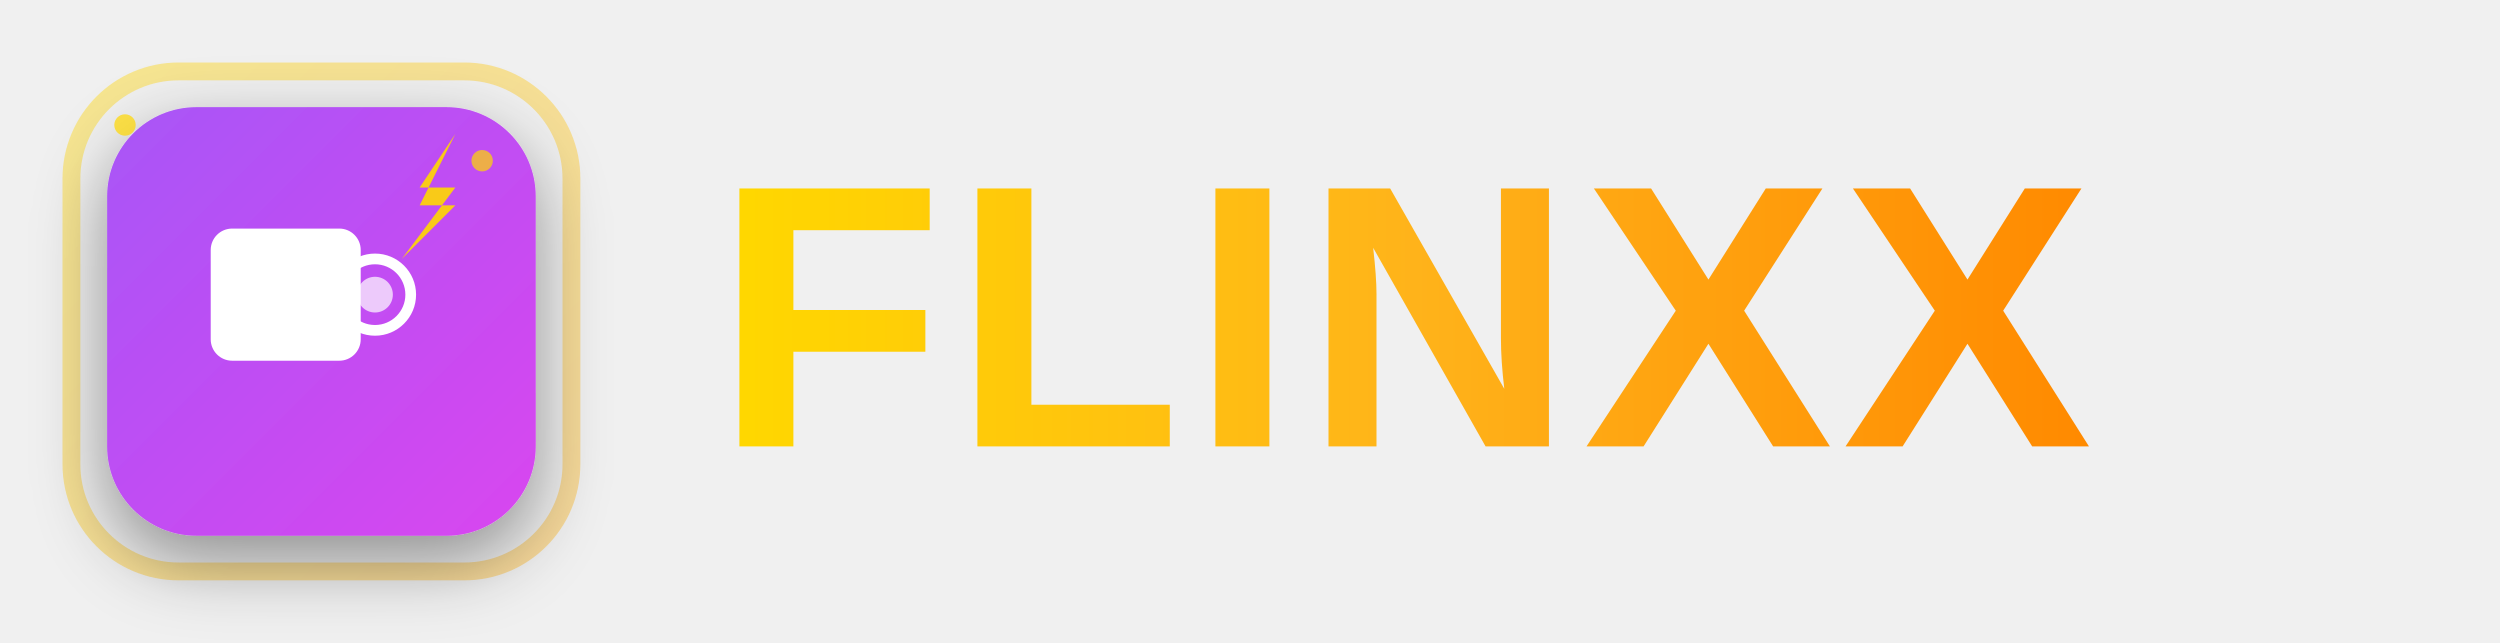
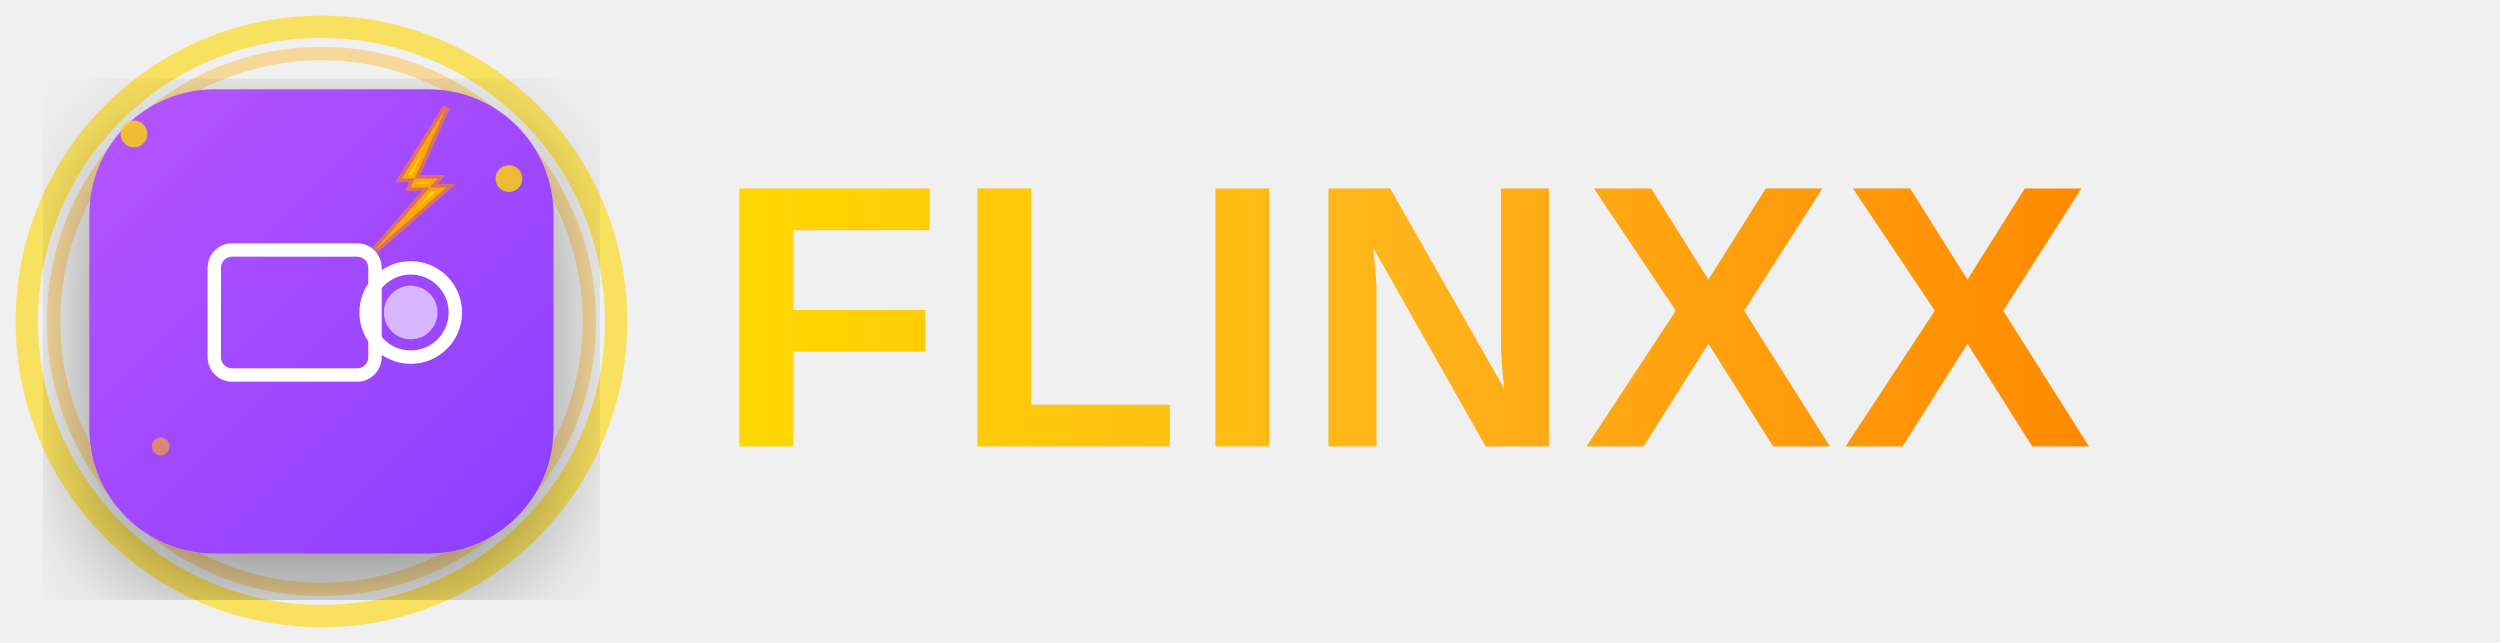
<svg xmlns="http://www.w3.org/2000/svg" width="280" height="72" viewBox="0 0 280 72" fill="none">
  <g>
-     <rect x="8" y="8" width="56" height="56" rx="12" fill="none" stroke="url(#glowGradient)" stroke-width="2" opacity="0.4" />
-     <rect x="12" y="12" width="48" height="48" rx="10" fill="url(#iconGradient)" filter="url(#shadow)" />
-     <g transform="translate(20, 20)">
-       <rect x="4" y="6" width="16" height="14" rx="2" fill="white" stroke="white" stroke-width="0.8" />
-       <circle cx="22" cy="13" r="4" fill="none" stroke="white" stroke-width="1.2" />
-       <circle cx="22" cy="13" r="2" fill="white" opacity="0.7" />
+     <circle cx="36" cy="36" r="33" fill="none" stroke="#FFD700" stroke-width="2.5" opacity="0.6" />
+     <circle cx="36" cy="36" r="30" fill="none" stroke="#FFB31A" stroke-width="1.5" opacity="0.4" />
+     <defs>
+       <linearGradient id="purpleGrad" x1="0%" y1="0%" x2="100%" y2="100%">
+         <stop offset="0%" style="stop-color:#B555FF;stop-opacity:1" />
+         <stop offset="100%" style="stop-color:#8B3DFF;stop-opacity:1" />
+       </linearGradient>
+       <filter id="iconShadow">
+         <feDropShadow dx="0" dy="4" stdDeviation="6" flood-opacity="0.4" />
+       </filter>
+     </defs>
+     <rect x="10" y="10" width="52" height="52" rx="14" fill="url(#purpleGrad)" filter="url(#iconShadow)" />
+     <g transform="translate(21, 20)">
+       <rect x="3" y="8" width="18" height="14" rx="2" fill="none" stroke="white" stroke-width="1.5" />
+       <circle cx="25" cy="15" r="5" fill="none" stroke="white" stroke-width="1.5" />
+       <circle cx="25" cy="15" r="3" fill="white" opacity="0.6" />
    </g>
-     <g transform="translate(45, 15)">
-       <path d="M 6 0 L 2 6 L 6 6 L 0 14 L 6 8 L 2 8 Z" fill="#FFD700" opacity="0.9" />
+     <g transform="translate(42, 12)">
+       <path d="M 8 0 L 3 8 L 7 8 L 0 16 L 8 9 L 4 9 Z" fill="#FFD700" opacity="0.95" />
+       <path d="M 8 0 L 3 8 L 7 8 L 0 16 L 8 9 L 4 9 Z" fill="none" stroke="#FF8A00" stroke-width="0.8" opacity="0.6" />
    </g>
-     <circle cx="14" cy="14" r="1.2" fill="#FFD700" opacity="0.7" />
-     <circle cx="54" cy="18" r="1.2" fill="#FFD700" opacity="0.7" />
+     <circle cx="15" cy="15" r="1.5" fill="#FFD700" opacity="0.8" />
+     <circle cx="57" cy="20" r="1.5" fill="#FFD700" opacity="0.8" />
+     <circle cx="18" cy="50" r="1" fill="#FFB31A" opacity="0.6" />
  </g>
  <text x="80" y="50" font-family="Arial, sans-serif" font-size="42" font-weight="900" fill="url(#textGradient)" letter-spacing="1">
    FLINXX
  </text>
  <defs>
-     <linearGradient id="glowGradient" x1="0%" y1="0%" x2="100%" y2="100%">
-       <stop offset="0%" style="stop-color:#FFD700;stop-opacity:1" />
-       <stop offset="100%" style="stop-color:#FFB31A;stop-opacity:1" />
-     </linearGradient>
-     <linearGradient id="iconGradient" x1="0%" y1="0%" x2="100%" y2="100%">
-       <stop offset="0%" style="stop-color:#A855F7;stop-opacity:1" />
-       <stop offset="100%" style="stop-color:#D946EF;stop-opacity:1" />
-     </linearGradient>
    <linearGradient id="textGradient" x1="0%" y1="0%" x2="100%" y2="0%">
      <stop offset="0%" style="stop-color:#FFD700;stop-opacity:1" />
      <stop offset="50%" style="stop-color:#FFB31A;stop-opacity:1" />
      <stop offset="100%" style="stop-color:#FF8A00;stop-opacity:1" />
    </linearGradient>
-     <filter id="shadow" x="-50%" y="-50%" width="200%" height="200%">
-       <feDropShadow dx="0" dy="3" stdDeviation="4" flood-opacity="0.4" flood-color="#000000" />
-     </filter>
  </defs>
</svg>
